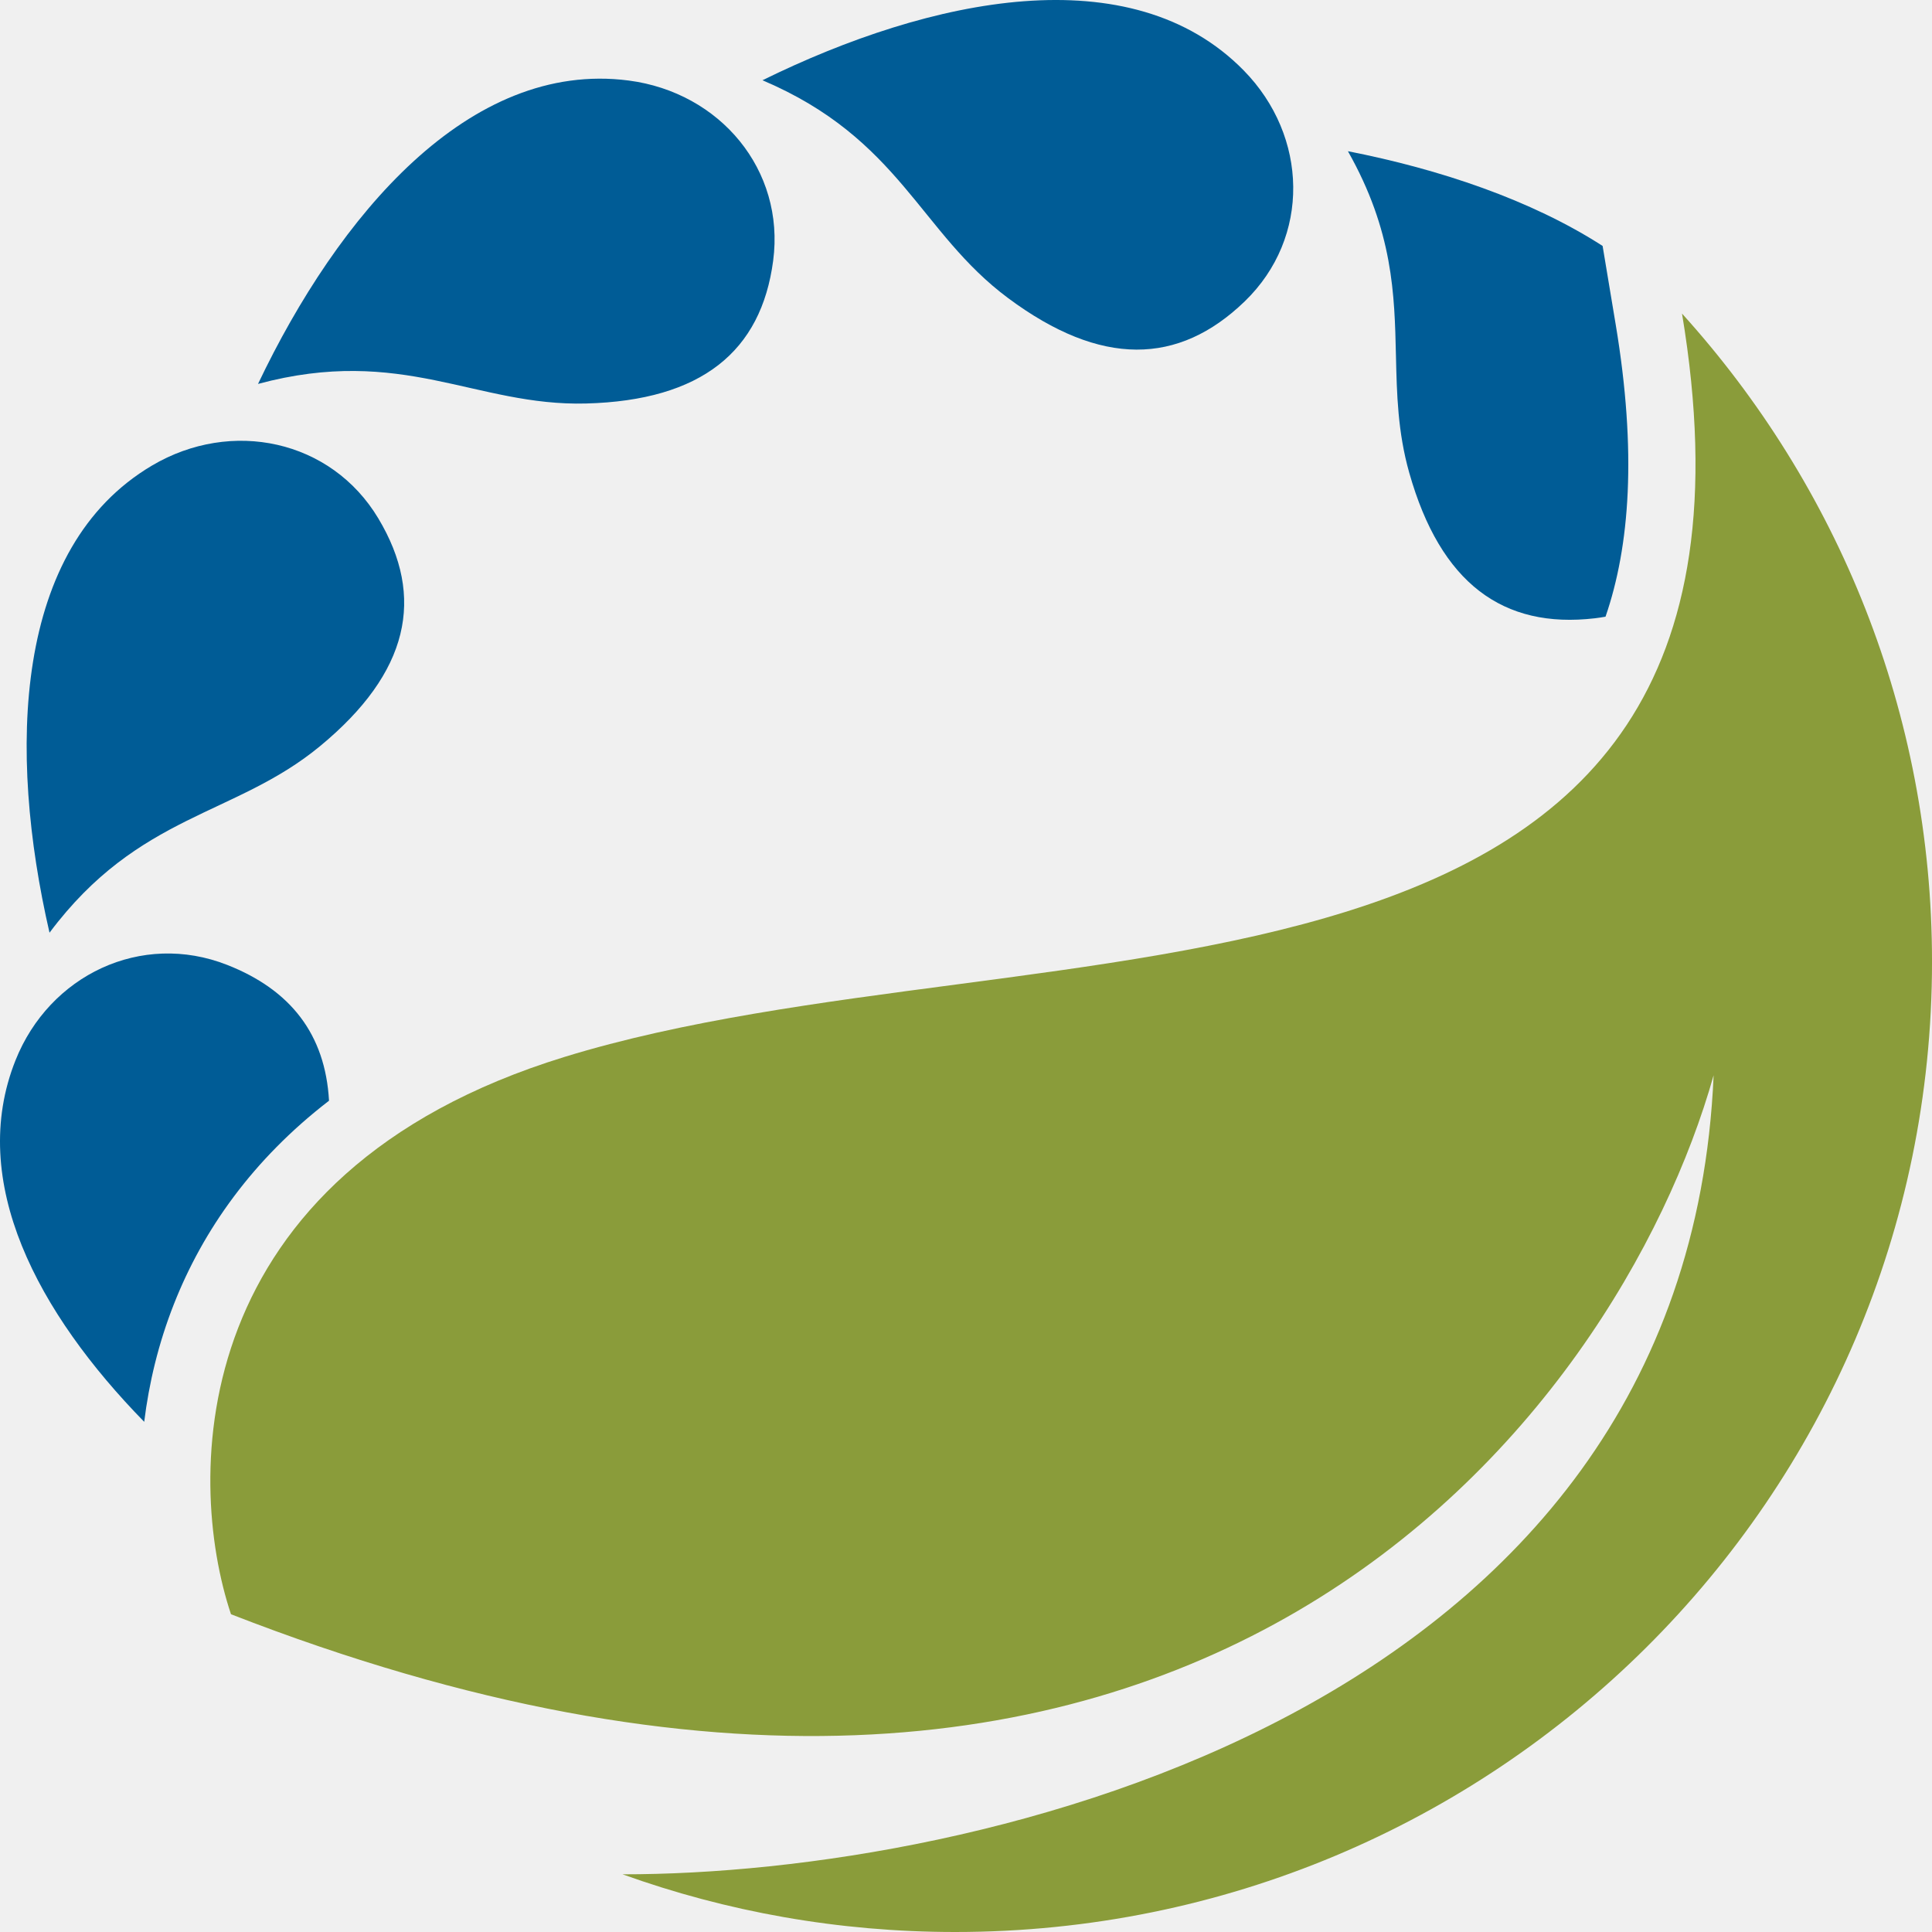
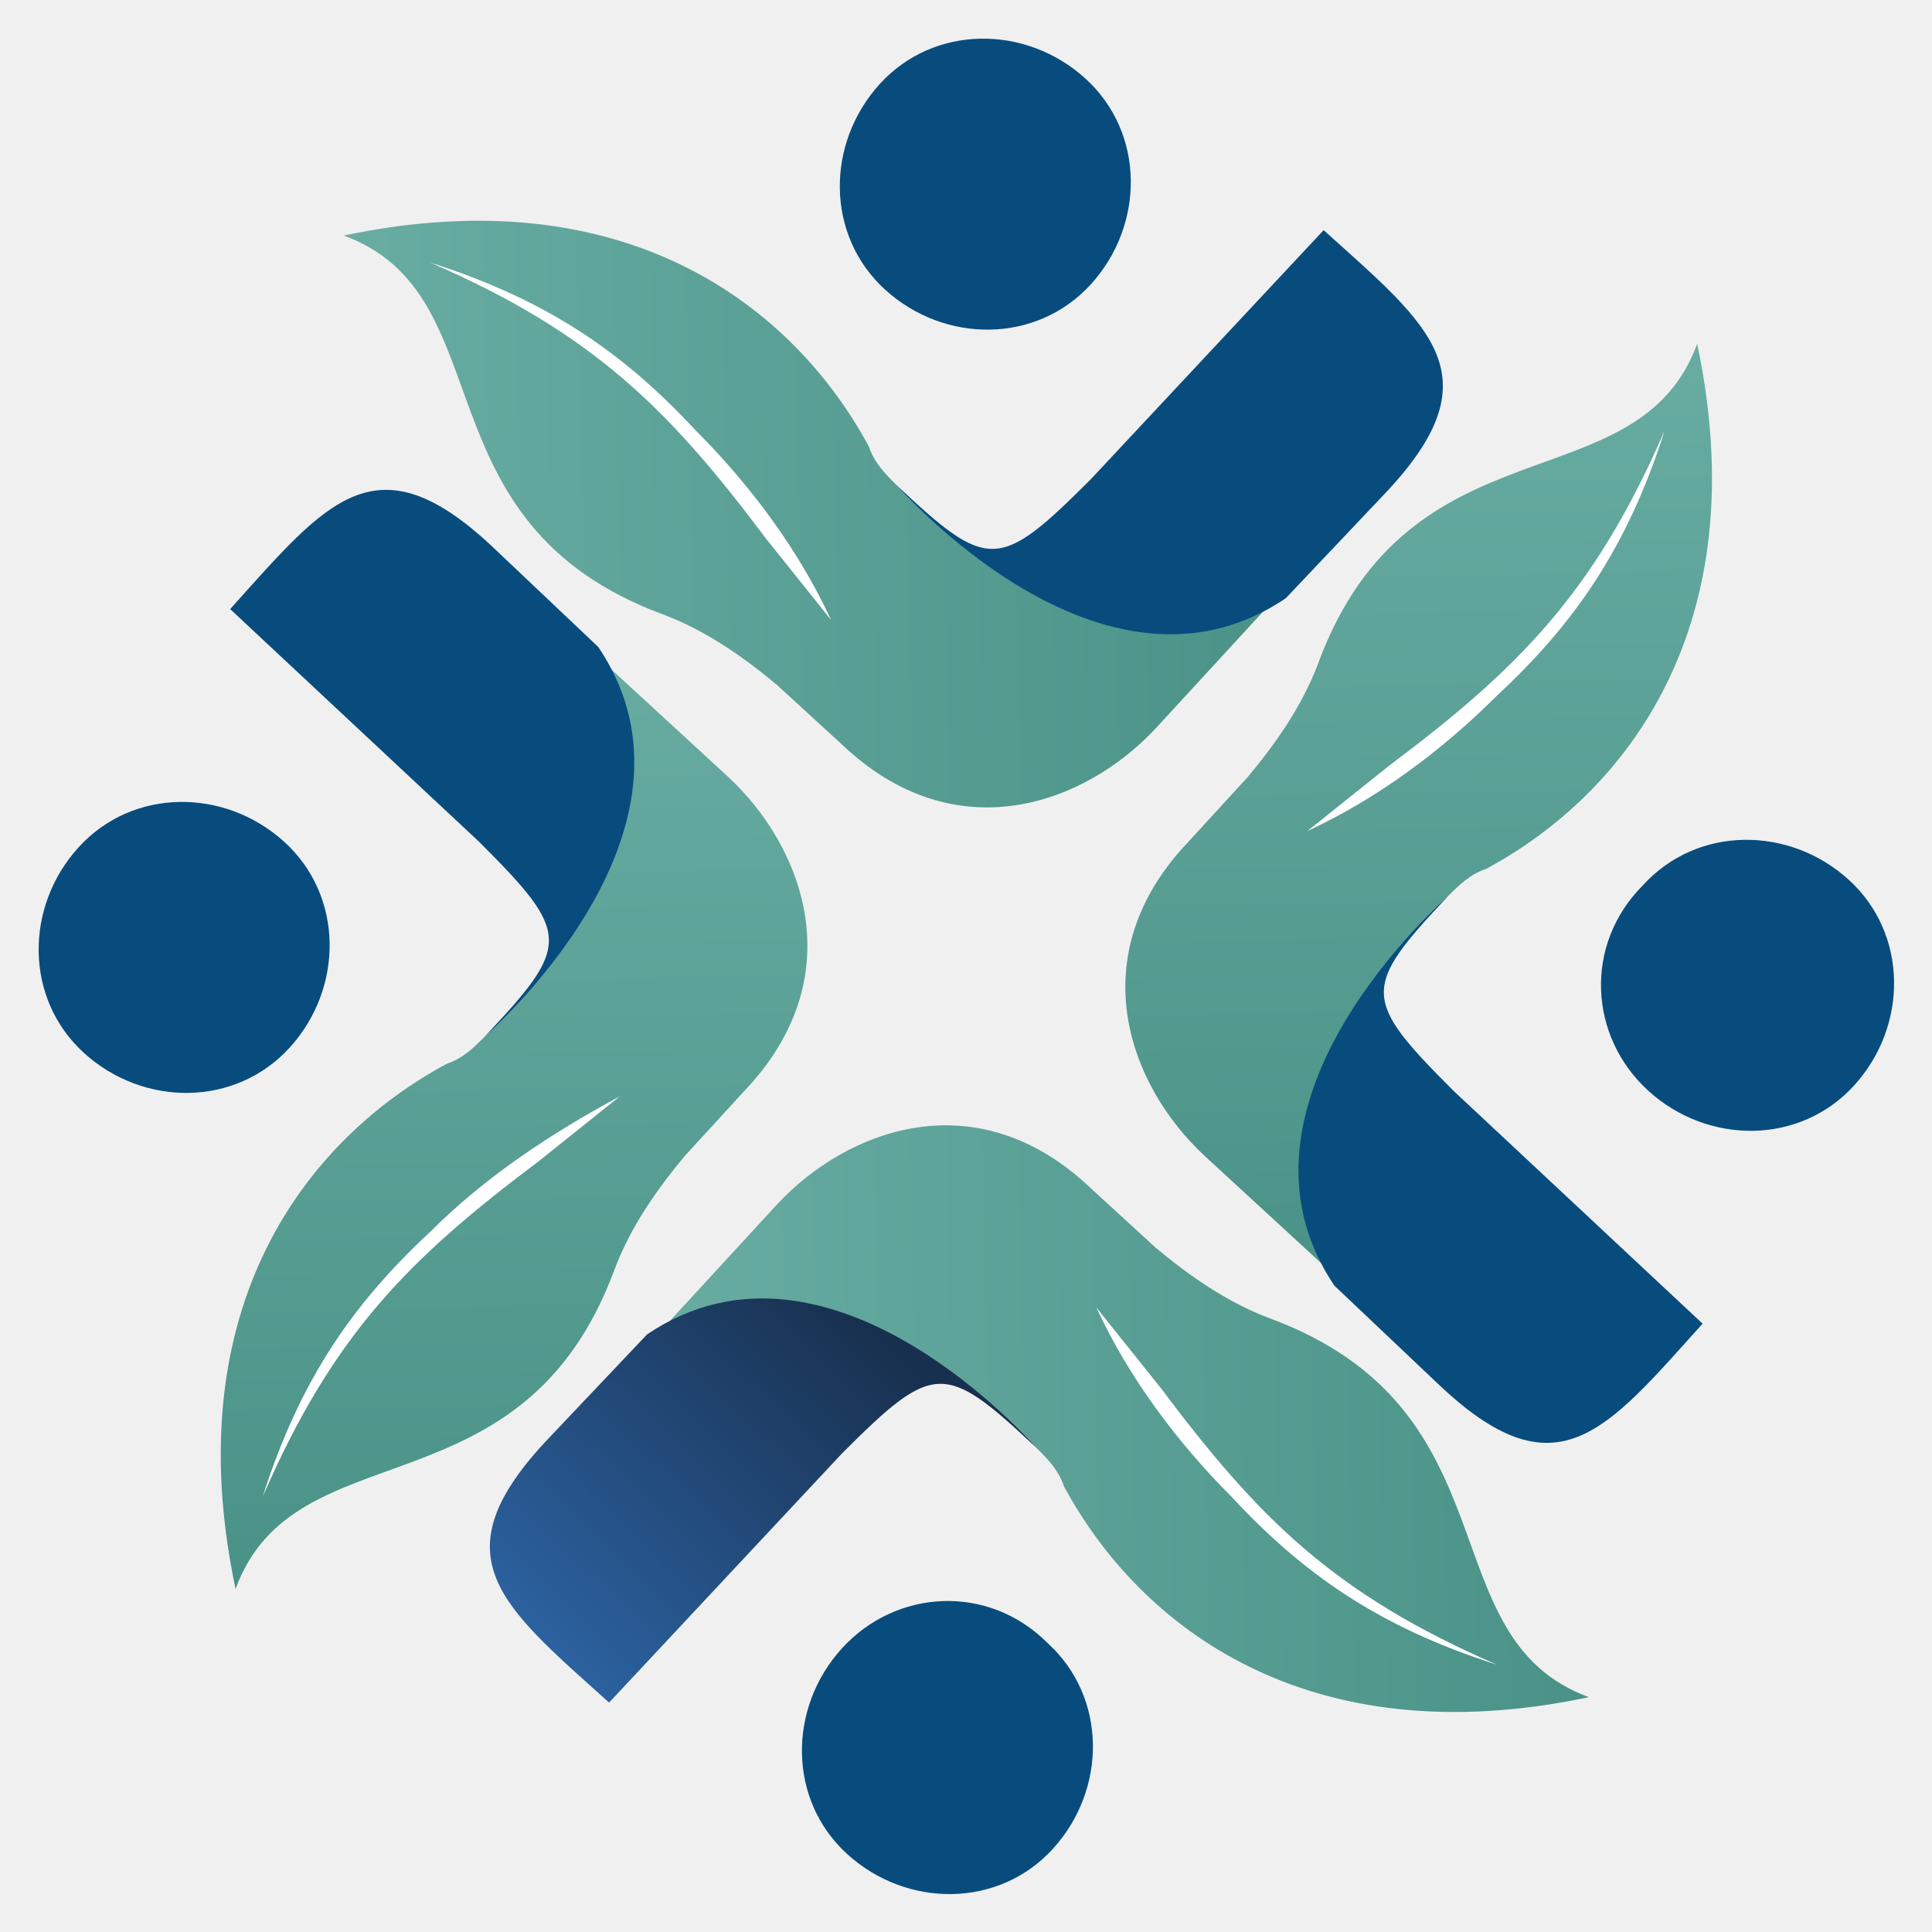
<svg xmlns="http://www.w3.org/2000/svg" width="100" height="100" viewBox="0 0 100 100" fill="none">
-   <g clip-path="url(#clip0_1054_10)">
-     <path d="M30.338 20.885C36.315 20.727 39.401 18.189 40.019 13.492C40.638 8.795 37.268 4.782 32.539 4.168C24.273 3.094 17.505 11.164 13.355 19.872C20.827 17.859 24.613 21.036 30.338 20.885Z" fill="#005C96" />
-     <path d="M16.571 38.616C21.18 34.81 22.026 30.911 19.581 26.831C17.136 22.752 11.977 21.668 7.869 24.096C0.688 28.342 0.395 38.865 2.563 48.277C7.191 42.091 12.156 42.261 16.571 38.616Z" fill="#005C96" />
-     <path d="M52.187 15.435C56.986 19.001 61.001 18.91 64.427 15.599C67.852 12.287 67.712 7.051 64.378 3.649C58.549 -2.299 48.177 -0.132 39.465 4.154C46.6 7.184 47.59 12.019 52.187 15.435Z" fill="#005C96" />
-     <path d="M49.438 100C77.363 100 100.001 77.517 100.001 49.782C100.001 36.886 95.106 25.125 87.061 16.231C93.511 54.964 53.786 47.148 29.222 54.705C9.571 60.75 9.58 76.443 11.956 83.553C61.727 102.932 83.799 73.042 88.697 55.655C87.271 88.782 50.453 97.031 32.222 97.014C37.596 98.946 43.393 100 49.438 100Z" fill="#8A9C3A" />
-     <path d="M82.951 12.73C79.257 10.349 74.51 8.756 69.768 7.827C72.107 11.961 72.182 15.229 72.254 18.412C72.3 20.401 72.345 22.357 72.942 24.469C74.563 30.201 77.803 32.557 82.55 32.002C82.737 31.98 82.921 31.952 83.102 31.919C84.357 28.273 84.73 23.41 83.628 16.795L82.951 12.73Z" fill="#005C96" />
-     <path d="M17.03 56.973C16.835 53.527 15.035 51.231 11.758 49.943C7.312 48.196 2.561 50.468 0.802 54.883C-1.7 61.164 1.966 67.969 7.464 73.593C7.709 71.602 8.197 69.54 9.006 67.488C10.512 63.668 13.079 60.015 17.03 56.973Z" fill="#005C96" />
-   </g>
+   <path fill-rule="evenodd" clip-rule="evenodd" d="M46.377 25.082C45.816 24.521 45.256 23.961 44.976 23.121C41.053 15.836 32.367 9.111 17.797 12.193C26.203 15.275 21.44 27.043 34.328 31.806C36.57 32.647 38.531 34.048 40.212 35.449L43.575 38.531C49.459 44.135 56.183 41.613 59.826 37.691L66.27 30.686C57.024 37.41 46.377 25.082 46.377 25.082Z" fill="url(#paint0_linear_20_96)" />
+   <path fill-rule="evenodd" clip-rule="evenodd" d="M46.376 25.082C51.139 29.565 51.7 29.565 56.463 24.802L68.511 11.913C74.115 16.956 77.478 19.478 71.593 25.642L66.55 30.966C57.023 37.41 46.376 25.082 46.376 25.082Z" fill="#084C7E" />
+   <path fill-rule="evenodd" clip-rule="evenodd" d="M56.463 14.715C59.265 11.633 59.265 6.87 56.183 4.068C53.101 1.266 48.338 1.266 45.536 4.348C42.734 7.43 42.734 12.193 45.816 14.995C48.898 17.797 53.661 17.797 56.463 14.715Z" fill="#084C7E" />
+   <path fill-rule="evenodd" clip-rule="evenodd" d="M43.014 32.087C41.333 28.444 38.812 25.082 36.01 22.28C32.367 18.357 28.445 15.556 22.28 13.594C30.686 17.237 34.609 21.159 39.652 27.884L43.014 32.087Z" fill="white" />
+   <path fill-rule="evenodd" clip-rule="evenodd" d="M53.662 74.956C54.222 75.516 54.783 76.077 55.063 76.917C58.986 84.202 67.672 90.927 82.242 87.845C73.836 84.763 78.599 72.995 65.71 68.231C63.469 67.391 61.508 65.99 59.826 64.589L56.464 61.507C50.58 55.903 43.855 58.425 40.213 62.347L33.769 69.352C43.015 62.627 53.662 74.956 53.662 74.956Z" fill="url(#paint1_linear_20_96)" />
+   <path fill-rule="evenodd" clip-rule="evenodd" d="M53.662 74.956C48.898 70.473 48.338 70.473 43.575 75.236L31.527 88.125C25.923 83.082 22.561 80.56 28.445 74.396L33.488 69.072C43.014 62.628 53.662 74.956 53.662 74.956Z" fill="url(#paint2_linear_20_96)" />
+   <path fill-rule="evenodd" clip-rule="evenodd" d="M43.575 85.323C40.773 88.405 40.773 93.168 43.855 95.97C46.937 98.772 51.7 98.772 54.502 95.69C57.304 92.608 57.304 87.845 54.222 85.043C51.14 81.961 46.377 82.241 43.575 85.323Z" fill="#084C7E" />
+   <path fill-rule="evenodd" clip-rule="evenodd" d="M56.744 67.671C58.425 71.313 60.947 74.676 63.749 77.478C67.391 81.4 71.314 84.202 77.478 86.163C69.072 82.521 65.15 78.598 60.106 71.874L56.744 67.671Z" fill="white" />
+   <path fill-rule="evenodd" clip-rule="evenodd" d="M74.956 46.377C75.516 45.816 76.077 45.256 76.917 44.976C84.202 41.053 90.927 32.367 87.845 17.797C84.763 26.203 72.995 21.44 68.231 34.328C67.391 36.57 65.99 38.531 64.589 40.212L61.507 43.575C55.903 49.459 58.425 56.183 62.347 59.826L69.352 66.27C62.627 57.024 74.956 46.377 74.956 46.377Z" fill="url(#paint3_linear_20_96)" />
+   <path fill-rule="evenodd" clip-rule="evenodd" d="M74.956 46.377C70.473 51.14 70.473 51.7 75.236 56.463L88.125 68.512C83.082 74.115 80.56 77.478 74.396 71.594L69.072 66.55C62.628 57.024 74.956 46.377 74.956 46.377Z" fill="#084C7E" />
+   <path fill-rule="evenodd" clip-rule="evenodd" d="M85.323 56.464C88.405 59.266 93.168 59.266 95.97 56.183C98.772 53.101 98.772 48.338 95.69 45.536C92.608 42.734 87.844 42.734 85.043 45.816C81.96 48.898 82.241 53.662 85.323 56.464Z" fill="#084C7E" />
+   <path fill-rule="evenodd" clip-rule="evenodd" d="M67.671 43.014C71.314 41.333 74.676 38.811 77.478 36.009C81.401 32.367 84.203 28.444 86.164 22.28C82.522 30.686 78.599 34.608 71.874 39.652L67.671 43.014Z" fill="white" />
+   <path fill-rule="evenodd" clip-rule="evenodd" d="M25.082 53.661C24.522 54.222 23.961 54.782 23.121 55.062C15.836 58.985 9.111 67.671 12.193 82.241C15.275 73.835 27.044 78.598 31.807 65.71C32.647 63.468 34.048 61.507 35.449 59.826L38.531 56.463C44.135 50.579 41.613 43.855 37.691 40.212L30.686 33.768C37.411 43.014 25.082 53.661 25.082 53.661Z" fill="url(#paint4_linear_20_96)" />
+   <path fill-rule="evenodd" clip-rule="evenodd" d="M25.082 53.661C29.565 48.898 29.565 48.338 24.802 43.574L11.913 31.526C16.956 25.922 19.478 22.56 25.642 28.444L30.966 33.487C37.41 43.014 25.082 53.661 25.082 53.661Z" fill="#084C7E" />
+   <path fill-rule="evenodd" clip-rule="evenodd" d="M14.715 43.575C11.633 40.773 6.87 40.773 4.068 43.855C1.266 46.937 1.266 51.7 4.348 54.502C7.43 57.304 12.193 57.304 14.995 54.222C17.797 51.14 17.797 46.377 14.715 43.575Z" fill="#084C7E" />
+   <path fill-rule="evenodd" clip-rule="evenodd" d="M32.087 56.743C28.444 58.705 25.082 60.946 22.28 63.748C18.357 67.391 15.555 71.313 13.594 77.477C17.236 69.072 21.159 65.149 27.884 60.106L32.087 56.743Z" fill="white" />
  <defs>
-     <clipPath id="clip0_1054_10">
-       <rect width="100" height="100" fill="white" />
-     </clipPath>
+     <linearGradient id="paint0_linear_20_96" x1="18.036" y1="27.078" x2="66.54" y2="26.039" gradientUnits="userSpaceOnUse">
+       <stop stop-color="#68ACA2" />
+       <stop offset="1" stop-color="#4A9287" />
+     </linearGradient>
+     <linearGradient id="paint1_linear_20_96" x1="33.436" y1="73.956" x2="81.939" y2="72.917" gradientUnits="userSpaceOnUse">
+       <stop stop-color="#68ACA2" />
+       <stop offset="1" stop-color="#4A9287" />
+     </linearGradient>
+     <linearGradient id="paint2_linear_20_96" x1="46.464" y1="69.759" x2="26.895" y2="90.186" gradientUnits="userSpaceOnUse">
+       <stop offset="0.005" stop-color="#18304F" />
+       <stop offset="1" stop-color="#2F6BAF" />
+     </linearGradient>
+     <linearGradient id="paint3_linear_20_96" x1="73.363" y1="17.695" x2="74.402" y2="66.197" gradientUnits="userSpaceOnUse">
+       <stop stop-color="#68ACA2" />
+       <stop offset="1" stop-color="#4A9287" />
+     </linearGradient>
+     <linearGradient id="paint4_linear_20_96" x1="26.485" y1="33.093" x2="27.524" y2="81.597" gradientUnits="userSpaceOnUse">
+       <stop stop-color="#68ACA2" />
+       <stop offset="1" stop-color="#4A9287" />
+     </linearGradient>
  </defs>
</svg>
